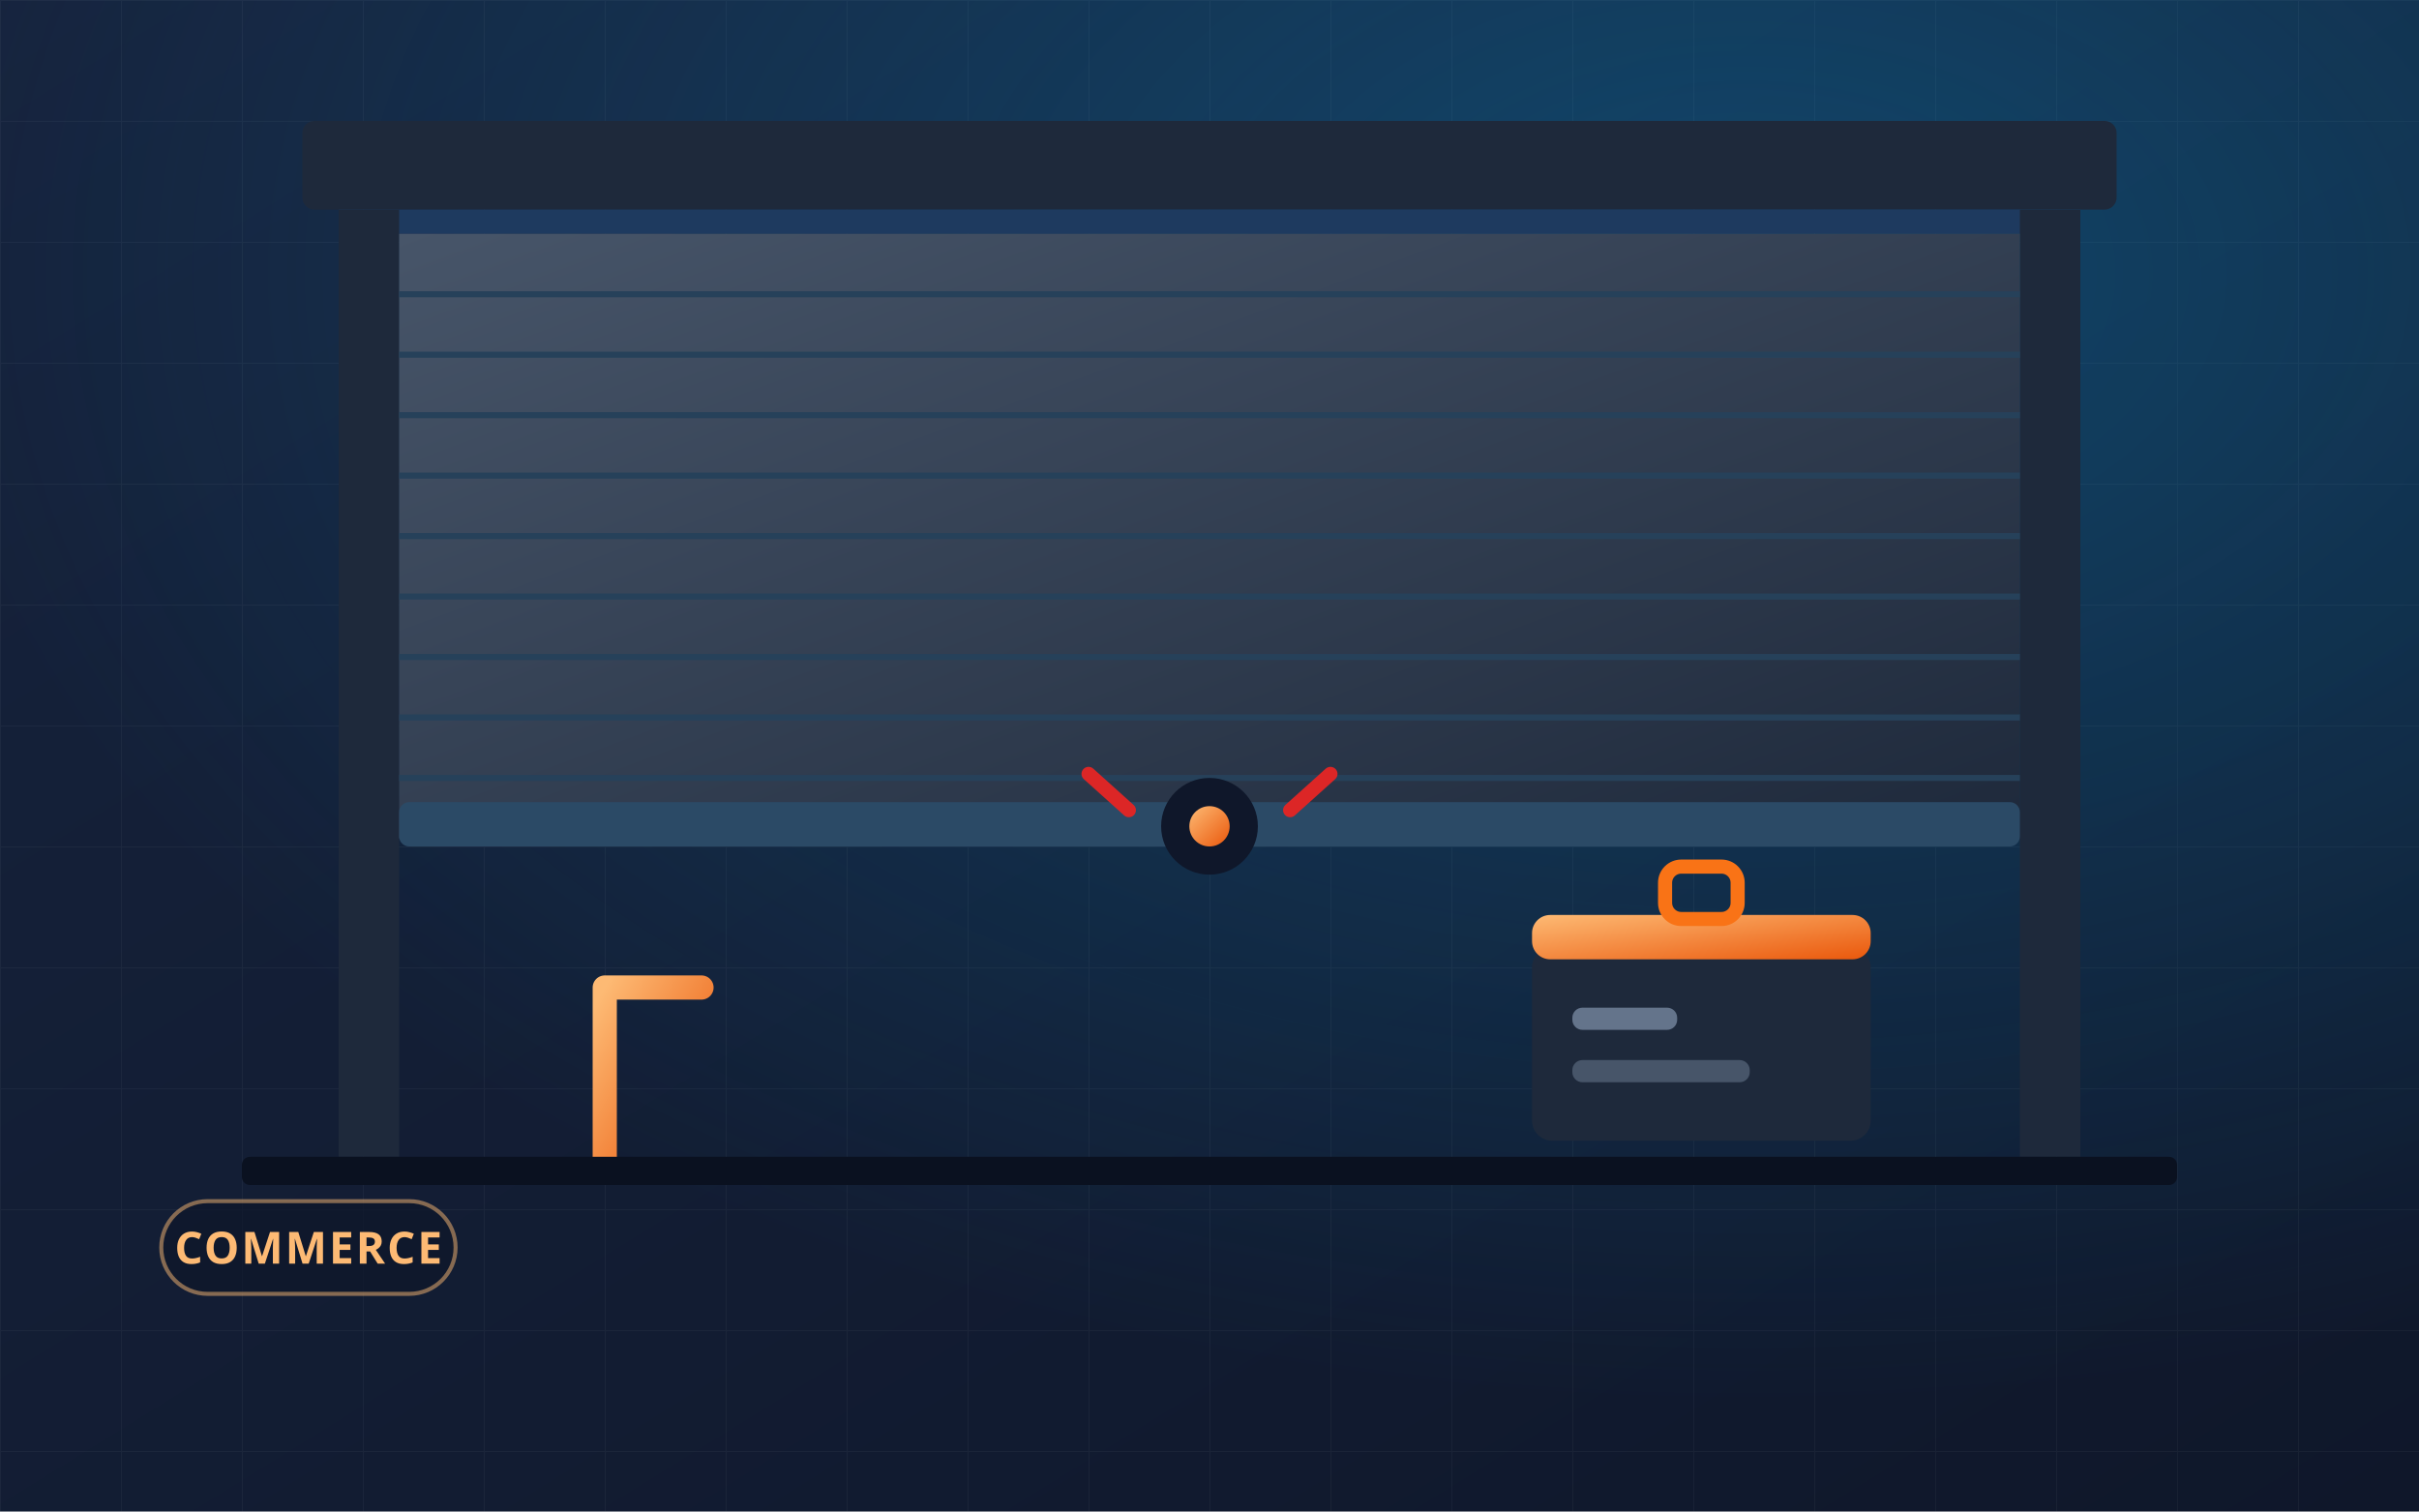
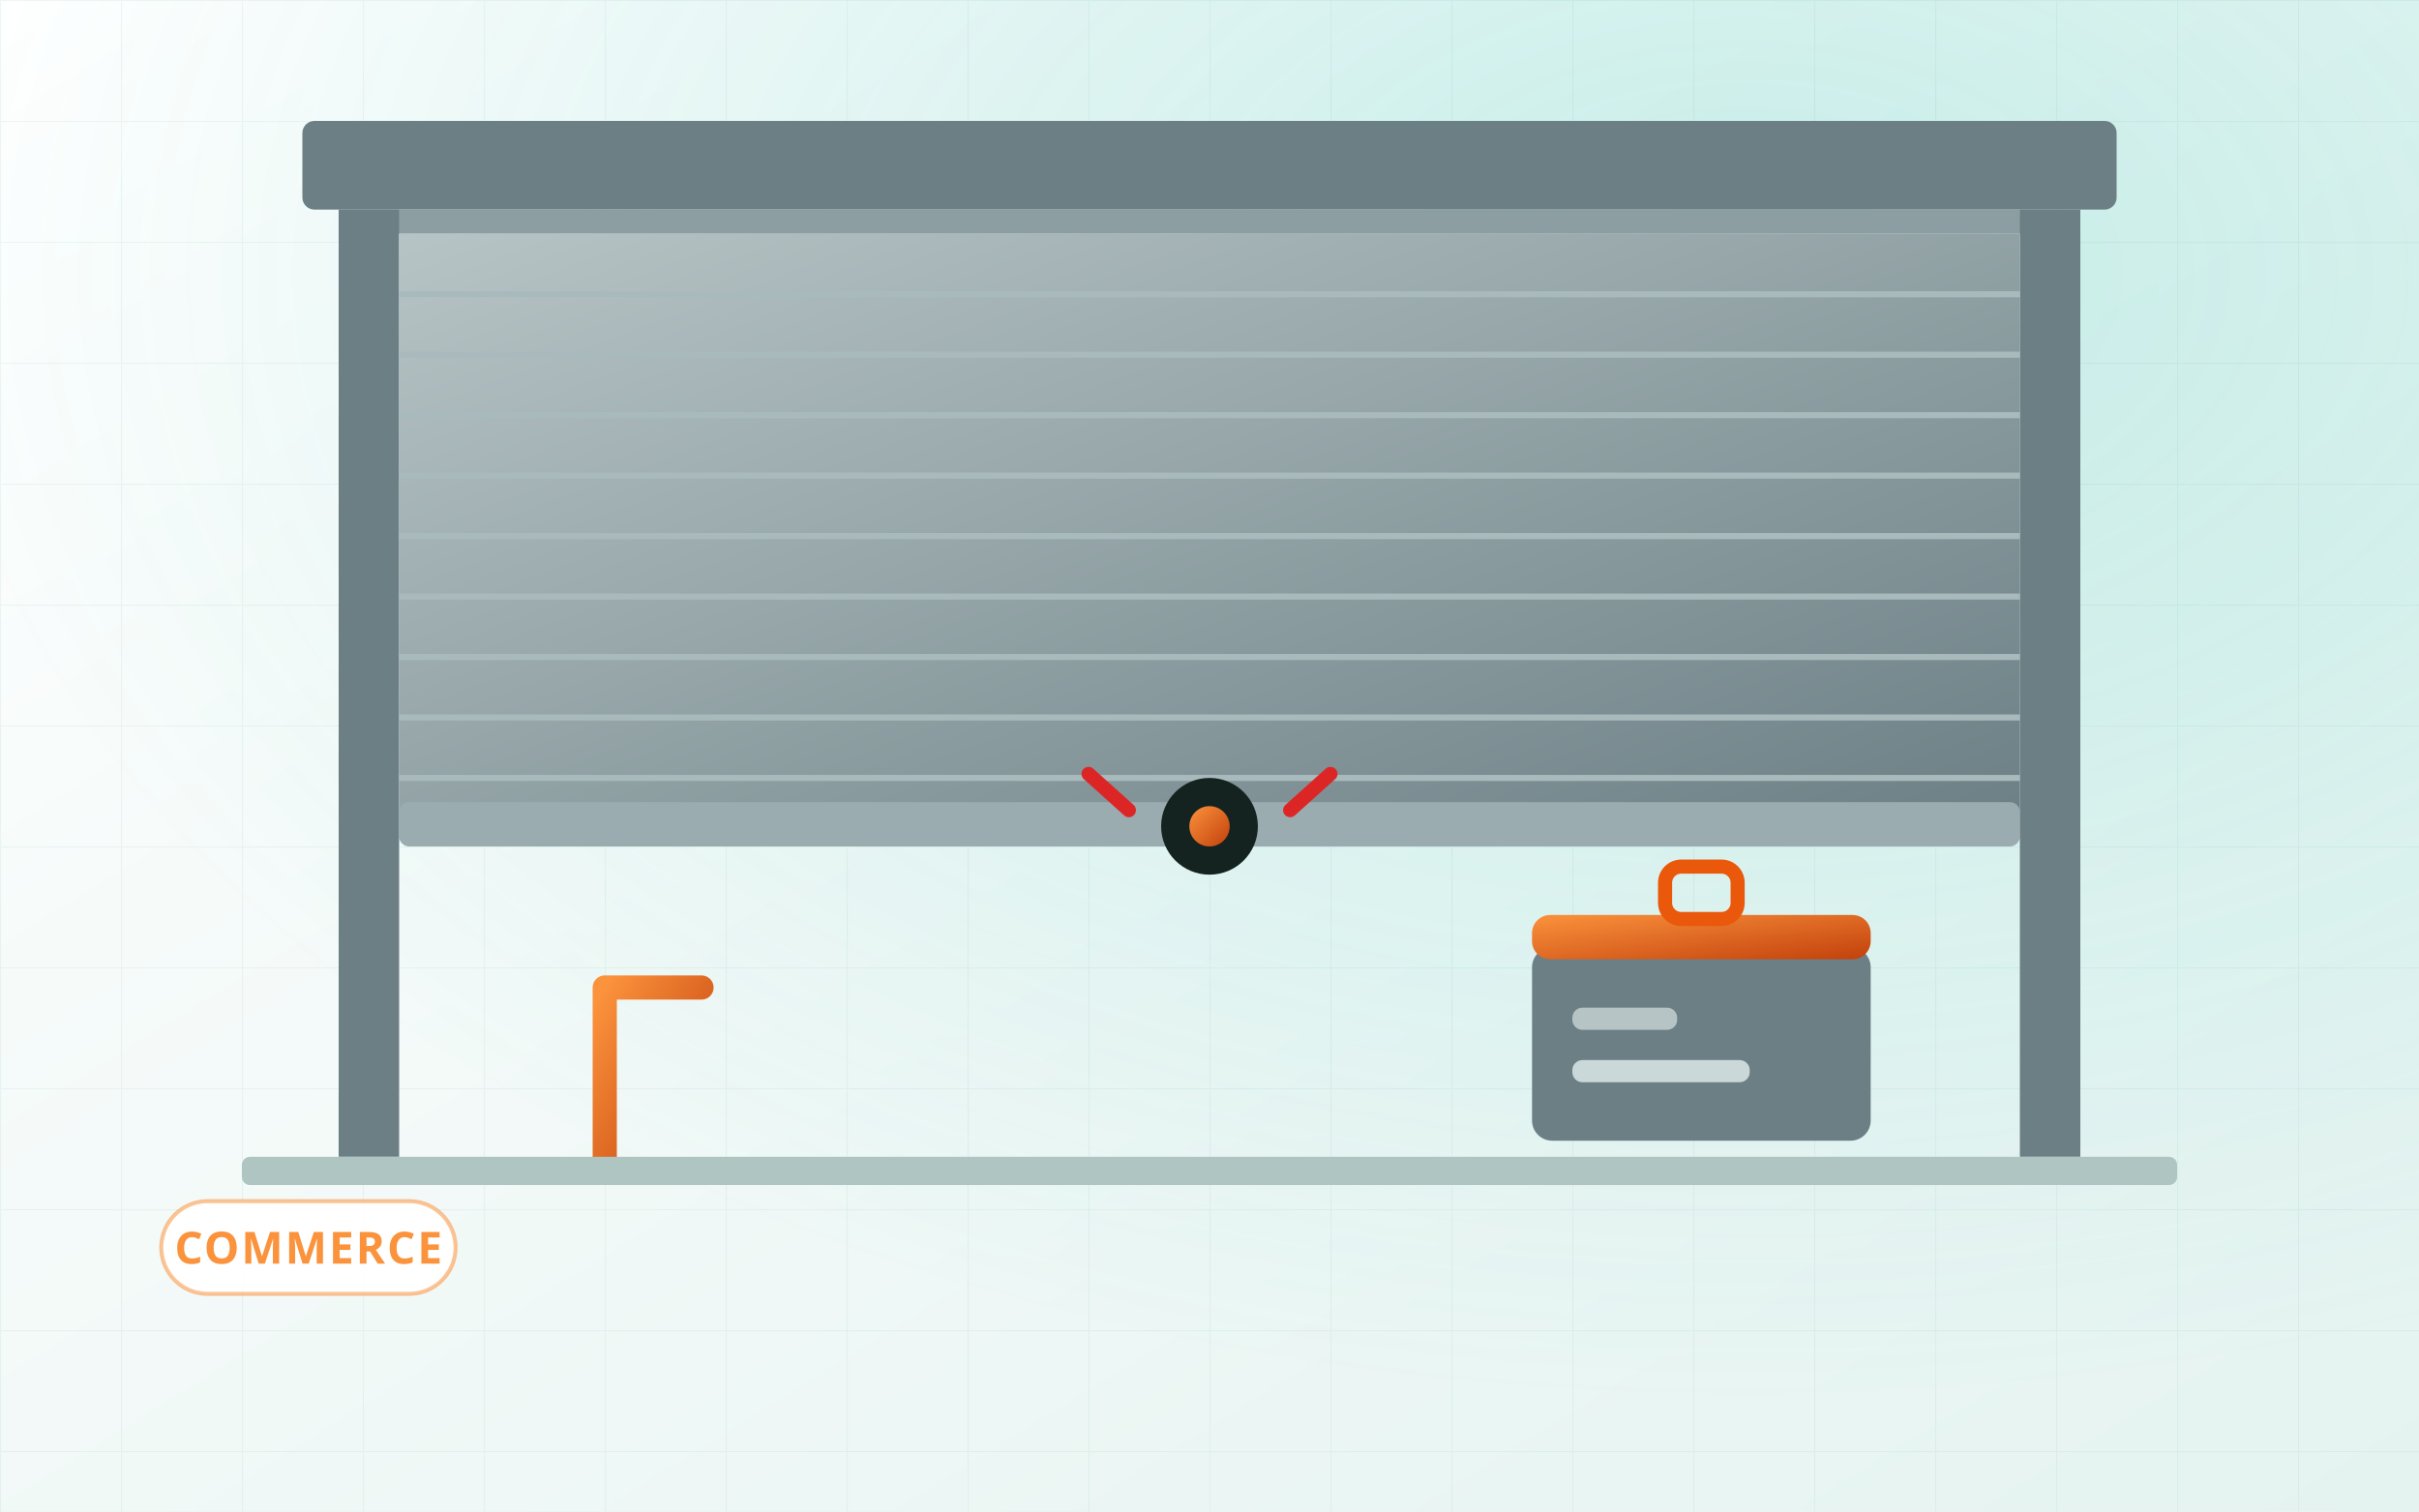
<svg xmlns="http://www.w3.org/2000/svg" viewBox="0 0 1200 750" width="1200" height="750" role="img" aria-label="Rideau métallique de commerce bloqué, intervention de déblocage">
  <defs>
    <linearGradient id="fond" x1="0" y1="0" x2="1" y2="1">
-       <stop offset="0" stop-color="#16233D" />
-       <stop offset="1" stop-color="#0F172A" />
+       <stop offset="0" stop-color="#FFFFFF" />
+       <stop offset="1" stop-color="#E4F3F0" />
    </linearGradient>
    <radialGradient id="halo" cx="0.72" cy="0.18" r="0.75">
-       <stop offset="0" stop-color="#0EA5E9" stop-opacity="0.30" />
-       <stop offset="1" stop-color="#0EA5E9" stop-opacity="0" />
+       <stop offset="0" stop-color="#14B8A6" stop-opacity="0.20" />
+       <stop offset="1" stop-color="#14B8A6" stop-opacity="0" />
    </radialGradient>
    <linearGradient id="acier" x1="0" y1="0" x2="1" y2="1">
-       <stop offset="0" stop-color="#475569" />
-       <stop offset="1" stop-color="#1E293B" />
+       <stop offset="0" stop-color="#B7C4C6" />
+       <stop offset="1" stop-color="#6B7F84" />
    </linearGradient>
    <linearGradient id="cuivre" x1="0" y1="0" x2="1" y2="1">
-       <stop offset="0" stop-color="#FDBA74" />
-       <stop offset="1" stop-color="#EA580C" />
+       <stop offset="0" stop-color="#FB923C" />
+       <stop offset="1" stop-color="#C2410C" />
    </linearGradient>
    <linearGradient id="porte" x1="0" y1="0" x2="1" y2="1">
-       <stop offset="0" stop-color="#1E3A5F" />
-       <stop offset="1" stop-color="#12233C" />
+       <stop offset="0" stop-color="#DCE8E7" />
+       <stop offset="1" stop-color="#BCCFCC" />
    </linearGradient>
    <pattern id="grille" width="60" height="60" patternUnits="userSpaceOnUse">
-       <path d="M60 0H0V60" fill="none" stroke="#ffffff" stroke-opacity="0.04" stroke-width="1" />
+       <path d="M60 0H0V60" fill="none" stroke="#0F766E" stroke-opacity="0.06" stroke-width="1" />
    </pattern>
  </defs>
  <rect width="1200" height="750" fill="url(#fond)" />
  <rect width="1200" height="750" fill="url(#grille)" />
  <rect width="1200" height="750" fill="url(#halo)" />
-   <rect x="150" y="60" width="900" height="44" rx="6" fill="#1E293B" />
-   <rect x="168" y="104" width="864" height="12" fill="#1E3A5F" />
-   <rect x="168" y="104" width="30" height="470" fill="#1E293B" />
-   <rect x="1002" y="104" width="30" height="470" fill="#1E293B" />
+   <rect x="150" y="60" width="900" height="44" rx="6" fill="#6B7F84" />
+   <rect x="168" y="104" width="864" height="12" fill="#8C9EA2" />
+   <rect x="168" y="104" width="30" height="470" fill="#6B7F84" />
+   <rect x="1002" y="104" width="30" height="470" fill="#6B7F84" />
  <rect x="198" y="116" width="804" height="300" fill="url(#acier)" />
-   <g stroke="#26415A" stroke-width="3">
+   <g stroke="#A9BABD" stroke-width="3">
    <path d="M198 146h804" />
    <path d="M198 176h804" />
    <path d="M198 206h804" />
    <path d="M198 236h804" />
    <path d="M198 266h804" />
    <path d="M198 296h804" />
    <path d="M198 326h804" />
    <path d="M198 356h804" />
    <path d="M198 386h804" />
  </g>
-   <rect x="198" y="398" width="804" height="22" rx="5" fill="#2B4A66" />
-   <circle cx="600" cy="410" r="24" fill="#0F172A" />
+   <rect x="198" y="398" width="804" height="22" rx="5" fill="#9AACAF" />
+   <circle cx="600" cy="410" r="24" fill="#14231F" />
  <circle cx="600" cy="410" r="10" fill="url(#cuivre)" />
  <g stroke="#DC2626" stroke-width="7" stroke-linecap="round">
    <path d="M560 402 l-20 -18" />
    <path d="M640 402 l20 -18" />
  </g>
  <g transform="translate(760 470)">
-     <rect x="0" y="0" width="168" height="96" rx="10" fill="#1E293B" />
+     <rect x="0" y="0" width="168" height="96" rx="10" fill="#6B7F84" />
    <rect x="0" y="-16" width="168" height="22" rx="9" fill="url(#cuivre)" />
-     <rect x="66" y="-40" width="36" height="26" rx="8" fill="none" stroke="#F97316" stroke-width="7" />
-     <rect x="20" y="30" width="52" height="11" rx="5" fill="#64748B" />
-     <rect x="20" y="56" width="88" height="11" rx="5" fill="#475569" />
+     <rect x="66" y="-40" width="36" height="26" rx="8" fill="none" stroke="#EA580C" stroke-width="7" />
+     <rect x="20" y="30" width="52" height="11" rx="5" fill="#B7C4C6" />
+     <rect x="20" y="56" width="88" height="11" rx="5" fill="#CBD8D9" />
  </g>
  <path d="M300 574 v-84 h48" fill="none" stroke="url(#cuivre)" stroke-width="12" stroke-linecap="round" stroke-linejoin="round" />
  <g transform="translate(80 596)">
-     <rect x="0" y="0" width="146" height="46" rx="23" fill="#0F172A" fill-opacity="0.72" stroke="#FDBA74" stroke-opacity="0.5" stroke-width="2" />
-     <text x="73" y="31" text-anchor="middle" fill="#FDBA74" font-family="system-ui,sans-serif" font-size="22" font-weight="700" letter-spacing="1">COMMERCE</text>
+     <rect x="0" y="0" width="146" height="46" rx="23" fill="#FFFFFF" fill-opacity="0.92" stroke="#FB923C" stroke-opacity="0.55" stroke-width="2" />
+     <text x="73" y="31" text-anchor="middle" fill="#FB923C" font-family="system-ui,sans-serif" font-size="22" font-weight="700" letter-spacing="1">COMMERCE</text>
  </g>
-   <rect x="120" y="574" width="960" height="14" rx="4" fill="#0A1120" />
+   <rect x="120" y="574" width="960" height="14" rx="4" fill="#AEC5C1" />
</svg>
